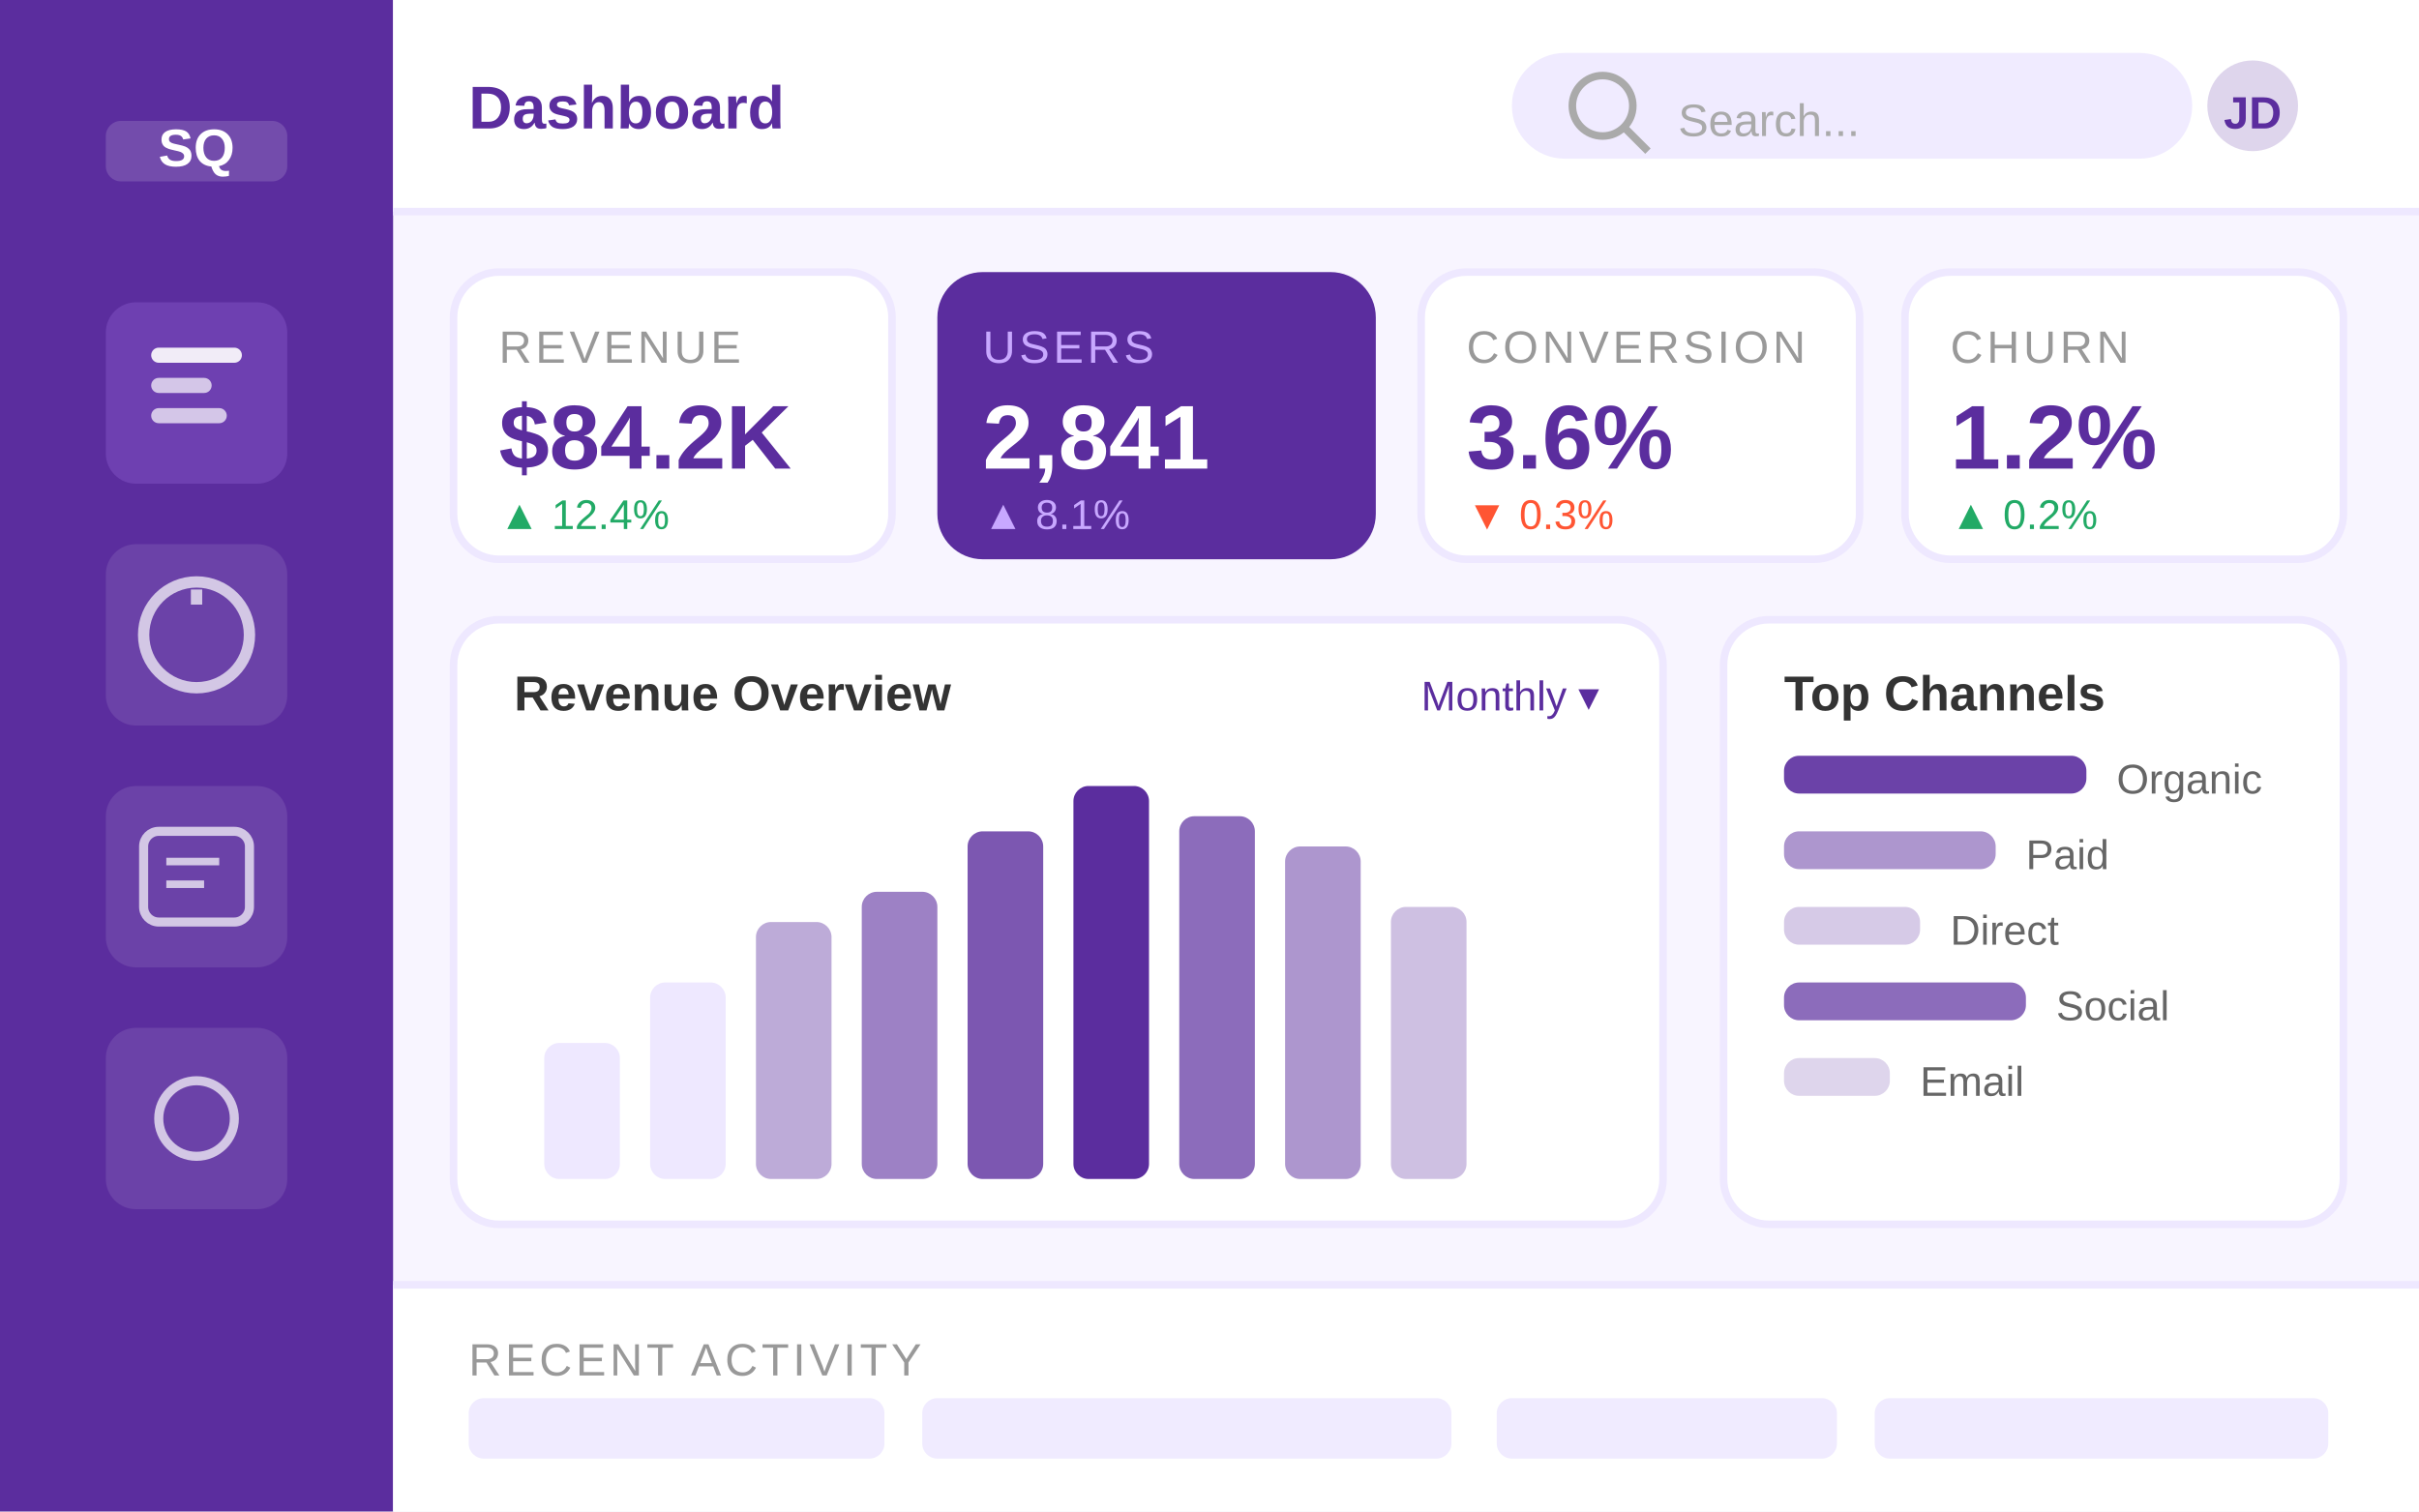
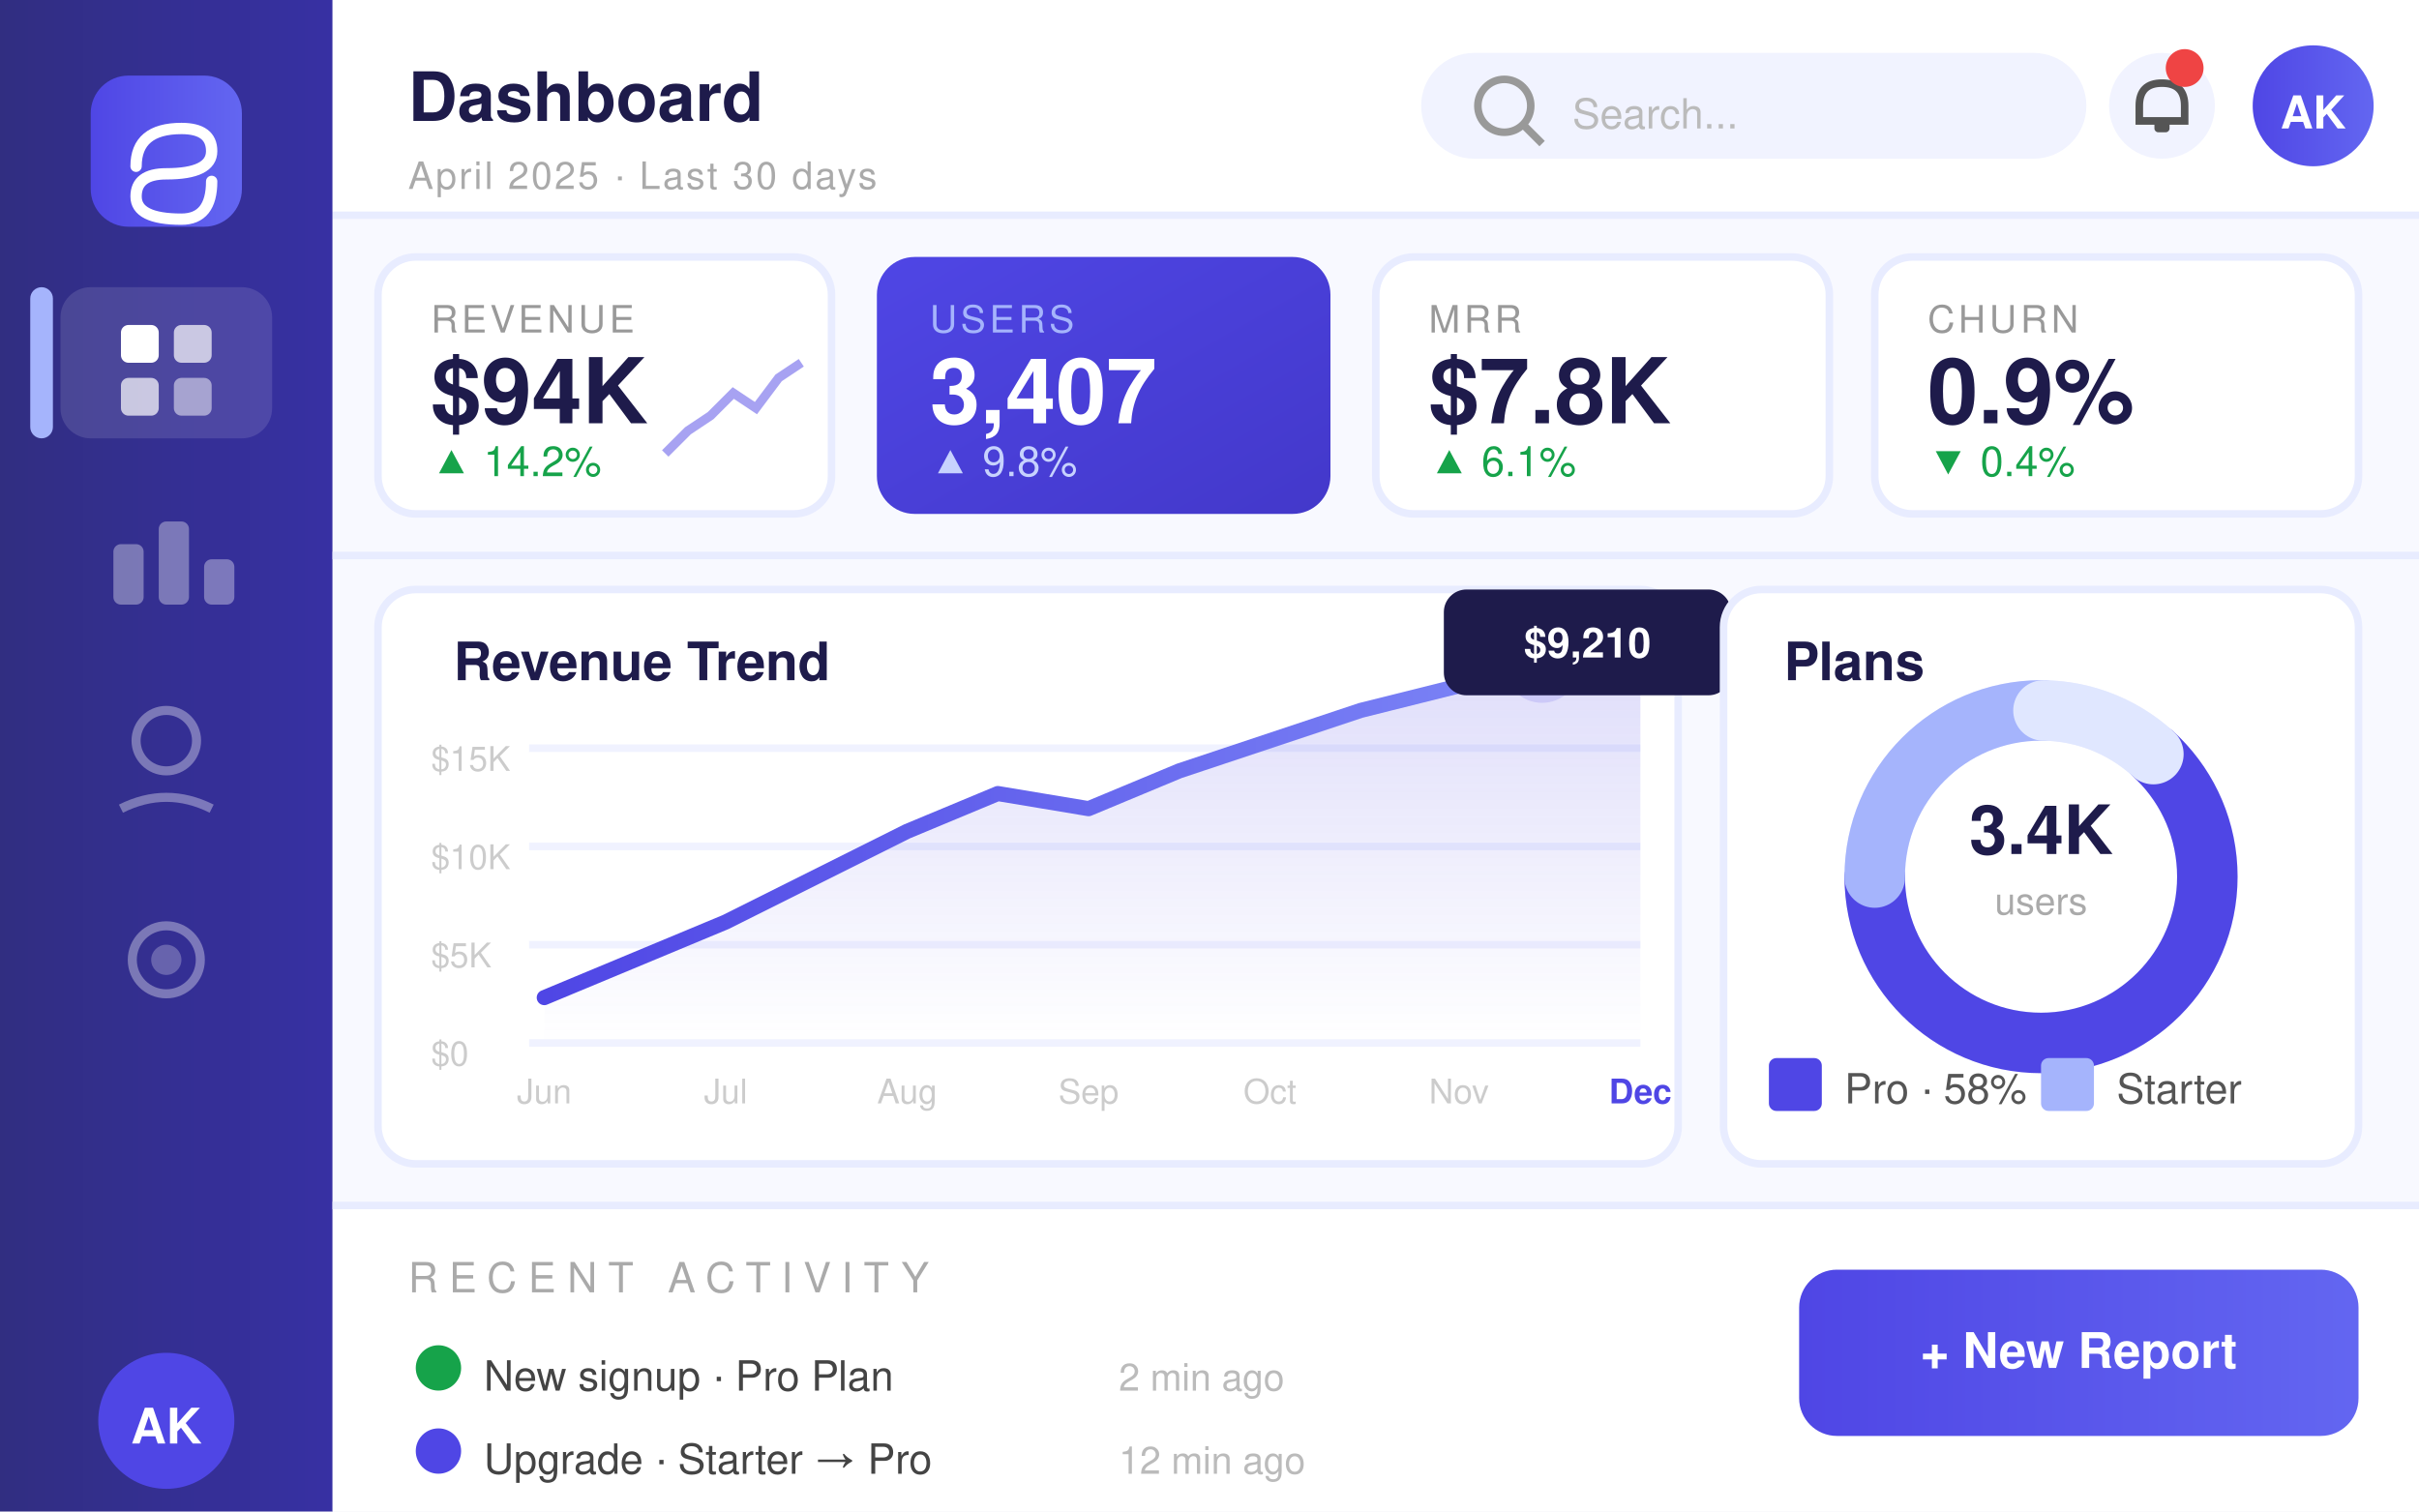
<svg xmlns="http://www.w3.org/2000/svg" width="320" height="200" viewBox="0 0 320 200">
-   <rect width="320" height="200" fill="#F8F5FF" />
-   <rect x="0" y="0" width="52" height="200" fill="#5B2D9E" />
-   <rect x="14" y="16" width="24" height="8" rx="2" fill="#FFFFFF" opacity="0.15" />
-   <text x="26" y="22" font-family="Arial" font-size="7" fill="#FFFFFF" font-weight="700" text-anchor="middle">SQ</text>
-   <rect x="14" y="40" width="24" height="24" rx="4" fill="#7B4DBE" opacity="0.6" />
-   <rect x="20" y="46" width="12" height="2" rx="1" fill="#FFFFFF" opacity="0.9" />
-   <rect x="20" y="50" width="8" height="2" rx="1" fill="#FFFFFF" opacity="0.7" />
-   <rect x="20" y="54" width="10" height="2" rx="1" fill="#FFFFFF" opacity="0.7" />
-   <rect x="14" y="72" width="24" height="24" rx="4" fill="#FFFFFF" opacity="0.1" />
-   <circle cx="26" cy="84" r="7" fill="none" stroke="#FFFFFF" stroke-width="1.5" opacity="0.7" />
-   <line x1="26" y1="78" x2="26" y2="80" stroke="#FFFFFF" stroke-width="1.5" opacity="0.7" />
-   <rect x="14" y="104" width="24" height="24" rx="4" fill="#FFFFFF" opacity="0.1" />
-   <rect x="19" y="110" width="14" height="12" rx="2" fill="none" stroke="#FFFFFF" stroke-width="1.2" opacity="0.7" />
-   <line x1="22" y1="114" x2="29" y2="114" stroke="#FFFFFF" stroke-width="1" opacity="0.7" />
-   <line x1="22" y1="117" x2="27" y2="117" stroke="#FFFFFF" stroke-width="1" opacity="0.7" />
-   <rect x="14" y="136" width="24" height="24" rx="4" fill="#FFFFFF" opacity="0.1" />
-   <circle cx="26" cy="148" r="5" fill="none" stroke="#FFFFFF" stroke-width="1.2" opacity="0.7" />
-   <rect x="52" y="0" width="268" height="28" fill="#FFFFFF" />
-   <line x1="52" y1="28" x2="320" y2="28" stroke="#EEE8FF" stroke-width="1" />
-   <text x="62" y="17" font-family="Arial" font-size="8" fill="#5B2D9E" font-weight="700">Dashboard</text>
-   <rect x="200" y="7" width="90" height="14" rx="7" fill="#F0EBFF" />
-   <circle cx="212" cy="14" r="4" fill="none" stroke="#AAA" stroke-width="1" />
-   <line x1="215" y1="17" x2="218" y2="20" stroke="#AAA" stroke-width="1" />
-   <text x="222" y="18" font-family="Arial" font-size="6" fill="#AAA">Search...</text>
-   <circle cx="298" cy="14" r="6" fill="#5B2D9E" opacity="0.2" />
-   <text x="298" y="17" font-family="Arial" font-size="6" fill="#5B2D9E" font-weight="700" text-anchor="middle">JD</text>
-   <rect x="60" y="36" width="58" height="38" rx="6" fill="#FFFFFF" />
-   <rect x="60" y="36" width="58" height="38" rx="6" fill="none" stroke="#EEE8FF" stroke-width="1" />
-   <text x="66" y="48" font-family="Arial" font-size="6" fill="#999" letter-spacing="0.5">REVENUE</text>
-   <text x="66" y="62" font-family="Arial" font-size="12" fill="#5B2D9E" font-weight="900">$84.2K</text>
-   <text x="66" y="70" font-family="Arial" font-size="5.5" fill="#22AA66">▲ 12.4%</text>
-   <rect x="124" y="36" width="58" height="38" rx="6" fill="#5B2D9E" />
-   <text x="130" y="48" font-family="Arial" font-size="6" fill="#C8A8FF" letter-spacing="0.5">USERS</text>
-   <text x="130" y="62" font-family="Arial" font-size="12" fill="#FFFFFF" font-weight="900">2,841</text>
-   <text x="130" y="70" font-family="Arial" font-size="5.5" fill="#C8A8FF">▲ 8.1%</text>
-   <rect x="188" y="36" width="58" height="38" rx="6" fill="#FFFFFF" />
-   <rect x="188" y="36" width="58" height="38" rx="6" fill="none" stroke="#EEE8FF" stroke-width="1" />
-   <text x="194" y="48" font-family="Arial" font-size="6" fill="#999" letter-spacing="0.5">CONVERSION</text>
-   <text x="194" y="62" font-family="Arial" font-size="12" fill="#5B2D9E" font-weight="900">3.6%</text>
-   <text x="194" y="70" font-family="Arial" font-size="5.5" fill="#FF5533">▼ 0.3%</text>
-   <rect x="252" y="36" width="58" height="38" rx="6" fill="#FFFFFF" />
-   <rect x="252" y="36" width="58" height="38" rx="6" fill="none" stroke="#EEE8FF" stroke-width="1" />
-   <text x="258" y="48" font-family="Arial" font-size="6" fill="#999" letter-spacing="0.5">CHURN</text>
-   <text x="258" y="62" font-family="Arial" font-size="12" fill="#5B2D9E" font-weight="900">1.2%</text>
-   <text x="258" y="70" font-family="Arial" font-size="5.5" fill="#22AA66">▲ 0.2%</text>
-   <rect x="60" y="82" width="160" height="80" rx="6" fill="#FFFFFF" />
-   <rect x="60" y="82" width="160" height="80" rx="6" fill="none" stroke="#EEE8FF" stroke-width="1" />
-   <text x="68" y="94" font-family="Arial" font-size="6.5" fill="#333" font-weight="700">Revenue Overview</text>
-   <text x="188" y="94" font-family="Arial" font-size="5.5" fill="#5B2D9E">Monthly ▾</text>
-   <rect x="72" y="138" width="10" height="18" rx="2" fill="#EEE8FF" />
-   <rect x="86" y="130" width="10" height="26" rx="2" fill="#EEE8FF" />
-   <rect x="100" y="122" width="10" height="34" rx="2" fill="#5B2D9E" opacity="0.4" />
-   <rect x="114" y="118" width="10" height="38" rx="2" fill="#5B2D9E" opacity="0.6" />
-   <rect x="128" y="110" width="10" height="46" rx="2" fill="#5B2D9E" opacity="0.8" />
-   <rect x="142" y="104" width="10" height="52" rx="2" fill="#5B2D9E" />
-   <rect x="156" y="108" width="10" height="48" rx="2" fill="#5B2D9E" opacity="0.7" />
-   <rect x="170" y="112" width="10" height="44" rx="2" fill="#5B2D9E" opacity="0.5" />
-   <rect x="184" y="120" width="10" height="36" rx="2" fill="#5B2D9E" opacity="0.3" />
-   <rect x="228" y="82" width="82" height="80" rx="6" fill="#FFFFFF" />
-   <rect x="228" y="82" width="82" height="80" rx="6" fill="none" stroke="#EEE8FF" stroke-width="1" />
-   <text x="236" y="94" font-family="Arial" font-size="6.5" fill="#333" font-weight="700">Top Channels</text>
-   <rect x="236" y="100" width="40" height="5" rx="2" fill="#5B2D9E" opacity="0.9" />
-   <text x="280" y="105" font-family="Arial" font-size="5.5" fill="#666">Organic</text>
-   <rect x="236" y="110" width="28" height="5" rx="2" fill="#5B2D9E" opacity="0.5" />
-   <text x="268" y="115" font-family="Arial" font-size="5.5" fill="#666">Paid</text>
-   <rect x="236" y="120" width="18" height="5" rx="2" fill="#5B2D9E" opacity="0.25" />
-   <text x="258" y="125" font-family="Arial" font-size="5.5" fill="#666">Direct</text>
-   <rect x="236" y="130" width="32" height="5" rx="2" fill="#5B2D9E" opacity="0.7" />
-   <text x="272" y="135" font-family="Arial" font-size="5.5" fill="#666">Social</text>
-   <rect x="236" y="140" width="14" height="5" rx="2" fill="#5B2D9E" opacity="0.2" />
-   <text x="254" y="145" font-family="Arial" font-size="5.5" fill="#666">Email</text>
-   <rect x="52" y="170" width="268" height="30" fill="#FFFFFF" />
-   <line x1="52" y1="170" x2="320" y2="170" stroke="#EEE8FF" stroke-width="1" />
-   <text x="62" y="182" font-family="Arial" font-size="6" fill="#999" letter-spacing="0.5">RECENT ACTIVITY</text>
-   <rect x="62" y="185" width="55" height="8" rx="2" fill="#F0EBFF" />
-   <rect x="122" y="185" width="70" height="8" rx="2" fill="#F0EBFF" />
-   <rect x="198" y="185" width="45" height="8" rx="2" fill="#F0EBFF" />
-   <rect x="248" y="185" width="60" height="8" rx="2" fill="#F0EBFF" />
+   <defs>
+     <linearGradient id="s_indigo" x1="0" y1="0" x2="1" y2="0">
+       <stop offset="0%" stop-color="#4F46E5" />
+       <stop offset="100%" stop-color="#6366F1" />
+     </linearGradient>
+     <linearGradient id="s_sidebar" x1="0" y1="0" x2="1" y2="0">
+       <stop offset="0%" stop-color="#312E81" />
+       <stop offset="100%" stop-color="#3730A3" />
+     </linearGradient>
+     <linearGradient id="s_bar_hi" x1="0" y1="0" x2="0" y2="1">
+       <stop offset="0%" stop-color="#4F46E5" />
+       <stop offset="100%" stop-color="#6366F1" />
+     </linearGradient>
+     <linearGradient id="s_bar_lo" x1="0" y1="0" x2="0" y2="1">
+       <stop offset="0%" stop-color="#A5B4FC" />
+       <stop offset="100%" stop-color="#C7D2FE" />
+     </linearGradient>
+     <linearGradient id="s_card_hi" x1="0" y1="0" x2="1" y2="1">
+       <stop offset="0%" stop-color="#4F46E5" />
+       <stop offset="100%" stop-color="#4338CA" />
+     </linearGradient>
+     <linearGradient id="s_line" x1="0" y1="0" x2="1" y2="0">
+       <stop offset="0%" stop-color="#4F46E5" />
+       <stop offset="100%" stop-color="#818CF8" />
+     </linearGradient>
+     <linearGradient id="s_area" x1="0" y1="0" x2="0" y2="1">
+       <stop offset="0%" stop-color="#4F46E5" stop-opacity="0.18" />
+       <stop offset="100%" stop-color="#4F46E5" stop-opacity="0" />
+     </linearGradient>
+   </defs>
+   <rect width="320" height="200" fill="#F8F9FF" />
+   <rect x="0" y="0" width="44" height="200" fill="url(#s_sidebar)" />
+   <rect x="12" y="10" width="20" height="20" rx="5" fill="url(#s_indigo)" />
+   <path d="M18 22 Q18 17 24 17 Q28 17 28 20 Q28 23 22 23 Q18 23 18 26 Q18 29 24 29 Q28 29 28 24" fill="none" stroke="#FFFFFF" stroke-width="1.5" stroke-linecap="round" />
+   <rect x="8" y="38" width="28" height="20" rx="4" fill="#FFFFFF" opacity="0.12" />
+   <rect x="4" y="38" width="3" height="20" rx="1.5" fill="#A5B4FC" />
+   <rect x="16" y="43" width="5" height="5" rx="1" fill="#FFFFFF" />
+   <rect x="23" y="43" width="5" height="5" rx="1" fill="#FFFFFF" opacity="0.7" />
+   <rect x="16" y="50" width="5" height="5" rx="1" fill="#FFFFFF" opacity="0.7" />
+   <rect x="23" y="50" width="5" height="5" rx="1" fill="#FFFFFF" opacity="0.5" />
+   <rect x="12" y="66" width="20" height="18" rx="3" fill="transparent" />
+   <rect x="15" y="72" width="4" height="8" rx="1" fill="#FFFFFF" opacity="0.35" />
+   <rect x="21" y="69" width="4" height="11" rx="1" fill="#FFFFFF" opacity="0.35" />
+   <rect x="27" y="74" width="4" height="6" rx="1" fill="#FFFFFF" opacity="0.35" />
+   <rect x="12" y="92" width="20" height="18" rx="3" fill="transparent" />
+   <circle cx="22" cy="98" r="4" fill="none" stroke="#FFFFFF" stroke-width="1.2" opacity="0.35" />
+   <path d="M16 107 Q22 104 28 107" fill="none" stroke="#FFFFFF" stroke-width="1.2" opacity="0.35" />
+   <rect x="12" y="118" width="20" height="18" rx="3" fill="transparent" />
+   <circle cx="22" cy="127" r="4.5" fill="none" stroke="#FFFFFF" stroke-width="1.2" opacity="0.35" />
+   <circle cx="22" cy="127" r="2" fill="#FFFFFF" opacity="0.25" />
+   <circle cx="22" cy="188" r="9" fill="#4F46E5" />
+   <text x="22" y="191" font-family="Helvetica, Arial, sans-serif" font-size="6.5" fill="#FFF" font-weight="700" text-anchor="middle">AK</text>
+   <rect x="44" y="0" width="276" height="28" fill="#FFFFFF" />
+   <rect x="44" y="28" width="276" height="1" fill="#E8ECFF" />
+   <text x="54" y="16" font-family="Helvetica, Arial, sans-serif" font-size="9" fill="#1E1B4B" font-weight="700">Dashboard</text>
+   <text x="54" y="25" font-family="Helvetica, Arial, sans-serif" font-size="5" fill="#AAA" letter-spacing="0.3">April 2025 · Last 30 days</text>
+   <rect x="188" y="7" width="88" height="14" rx="7" fill="#F1F3FF" />
+   <circle cx="199" cy="14" r="3.5" fill="none" stroke="#999" stroke-width="1" />
+   <line x1="201.5" y1="16.5" x2="204" y2="19" stroke="#999" stroke-width="1" />
+   <text x="208" y="17" font-family="Helvetica, Arial, sans-serif" font-size="5.5" fill="#BBB">Search...</text>
+   <circle cx="286" cy="14" r="7" fill="#F1F3FF" />
+   <path d="M283 14 Q283 11 286 11 Q289 11 289 14 L289 16 L283 16 Z" fill="none" stroke="#555" stroke-width="1" />
+   <rect x="285" y="16" width="2" height="1.5" rx="0.5" fill="#555" />
+   <circle cx="289" cy="9" r="2.5" fill="#EF4444" />
+   <circle cx="306" cy="14" r="8" fill="url(#s_indigo)" />
+   <text x="306" y="17" font-family="Helvetica, Arial, sans-serif" font-size="6" fill="#FFF" font-weight="700" text-anchor="middle">AK</text>
+   <rect x="44" y="29" width="276" height="44" fill="#F8F9FF" />
+   <rect x="50" y="34" width="60" height="34" rx="5" fill="#FFFFFF" />
+   <rect x="50" y="34" width="60" height="34" rx="5" fill="none" stroke="#E8ECFF" stroke-width="1" />
+   <text x="57" y="44" font-family="Helvetica, Arial, sans-serif" font-size="5" fill="#999" letter-spacing="0.5">REVENUE</text>
+   <text x="57" y="56" font-family="Helvetica, Arial, sans-serif" font-size="12" fill="#1E1B4B" font-weight="900">$94K</text>
+   <text x="57" y="63" font-family="Helvetica, Arial, sans-serif" font-size="5.5" fill="#16A34A">▲ 14.2%</text>
+   <polyline points="88,60 91,57 94,55 97,52 100,54 103,50 106,48" fill="none" stroke="#4F46E5" stroke-width="1.2" opacity="0.5" />
+   <rect x="116" y="34" width="60" height="34" rx="5" fill="url(#s_card_hi)" />
+   <text x="123" y="44" font-family="Helvetica, Arial, sans-serif" font-size="5" fill="#A5B4FC" letter-spacing="0.5">USERS</text>
+   <text x="123" y="56" font-family="Helvetica, Arial, sans-serif" font-size="12" fill="#FFFFFF" font-weight="900">3,407</text>
+   <text x="123" y="63" font-family="Helvetica, Arial, sans-serif" font-size="5.5" fill="#C7D2FE">▲ 9.8%</text>
+   <rect x="182" y="34" width="60" height="34" rx="5" fill="#FFFFFF" />
+   <rect x="182" y="34" width="60" height="34" rx="5" fill="none" stroke="#E8ECFF" stroke-width="1" />
+   <text x="189" y="44" font-family="Helvetica, Arial, sans-serif" font-size="5" fill="#999" letter-spacing="0.5">MRR</text>
+   <text x="189" y="56" font-family="Helvetica, Arial, sans-serif" font-size="12" fill="#1E1B4B" font-weight="900">$7.8K</text>
+   <text x="189" y="63" font-family="Helvetica, Arial, sans-serif" font-size="5.5" fill="#16A34A">▲ 6.1%</text>
+   <rect x="248" y="34" width="64" height="34" rx="5" fill="#FFFFFF" />
+   <rect x="248" y="34" width="64" height="34" rx="5" fill="none" stroke="#E8ECFF" stroke-width="1" />
+   <text x="255" y="44" font-family="Helvetica, Arial, sans-serif" font-size="5" fill="#999" letter-spacing="0.5">CHURN</text>
+   <text x="255" y="56" font-family="Helvetica, Arial, sans-serif" font-size="12" fill="#1E1B4B" font-weight="900">0.9%</text>
+   <text x="255" y="63" font-family="Helvetica, Arial, sans-serif" font-size="5.5" fill="#16A34A">▼ 0.4%</text>
+   <rect x="44" y="73" width="276" height="86" fill="#F8F9FF" />
+   <rect x="44" y="73" width="276" height="1" fill="#E8ECFF" />
+   <rect x="50" y="78" width="172" height="76" rx="5" fill="#FFFFFF" />
+   <rect x="50" y="78" width="172" height="76" rx="5" fill="none" stroke="#E8ECFF" stroke-width="1" />
+   <text x="60" y="90" font-family="Helvetica, Arial, sans-serif" font-size="7" fill="#1E1B4B" font-weight="700">Revenue Trend</text>
+   <text x="196" y="90" font-family="Helvetica, Arial, sans-serif" font-size="5.5" fill="#4F46E5">Monthly ▾</text>
+   <text x="57" y="102" font-family="Helvetica, Arial, sans-serif" font-size="4.5" fill="#CCC">$15K</text>
+   <text x="57" y="115" font-family="Helvetica, Arial, sans-serif" font-size="4.5" fill="#CCC">$10K</text>
+   <text x="57" y="128" font-family="Helvetica, Arial, sans-serif" font-size="4.5" fill="#CCC">$5K</text>
+   <text x="57" y="141" font-family="Helvetica, Arial, sans-serif" font-size="4.5" fill="#CCC">$0</text>
+   <line x1="70" y1="99" x2="217" y2="99" stroke="#F0F2FF" stroke-width="1" />
+   <line x1="70" y1="112" x2="217" y2="112" stroke="#F0F2FF" stroke-width="1" />
+   <line x1="70" y1="125" x2="217" y2="125" stroke="#F0F2FF" stroke-width="1" />
+   <line x1="70" y1="138" x2="217" y2="138" stroke="#F0F2FF" stroke-width="1" />
+   <path d="M72,132 L84,127 L96,122 L108,116 L120,110 L132,105 L144,107 L156,102 L168,98 L180,94 L192,91 L204,88 L217,88 L217,138 L72,138 Z" fill="url(#s_area)" />
+   <polyline points="72,132 84,127 96,122 108,116 120,110 132,105 144,107 156,102 168,98 180,94 192,91 204,88 217,88" fill="none" stroke="url(#s_line)" stroke-width="2" stroke-linecap="round" stroke-linejoin="round" />
+   <circle cx="204" cy="88" r="3" fill="#4F46E5" />
+   <circle cx="217" cy="88" r="2.5" fill="#4F46E5" />
+   <circle cx="204" cy="88" r="5" fill="#4F46E5" opacity="0.15" />
+   <rect x="191" y="78" width="38" height="14" rx="3" fill="#1E1B4B" />
+   <text x="210" y="87" font-family="Helvetica, Arial, sans-serif" font-size="5.5" fill="#FFFFFF" font-weight="700" text-anchor="middle">$9,210</text>
+   <text x="72" y="146" font-family="Helvetica, Arial, sans-serif" font-size="4.5" fill="#CCC" text-anchor="middle">Jun</text>
+   <text x="96" y="146" font-family="Helvetica, Arial, sans-serif" font-size="4.5" fill="#CCC" text-anchor="middle">Jul</text>
+   <text x="120" y="146" font-family="Helvetica, Arial, sans-serif" font-size="4.5" fill="#CCC" text-anchor="middle">Aug</text>
+   <text x="144" y="146" font-family="Helvetica, Arial, sans-serif" font-size="4.5" fill="#CCC" text-anchor="middle">Sep</text>
+   <text x="168" y="146" font-family="Helvetica, Arial, sans-serif" font-size="4.5" fill="#CCC" text-anchor="middle">Oct</text>
+   <text x="193" y="146" font-family="Helvetica, Arial, sans-serif" font-size="4.5" fill="#CCC" text-anchor="middle">Nov</text>
+   <text x="217" y="146" font-family="Helvetica, Arial, sans-serif" font-size="4.5" fill="#4F46E5" font-weight="700" text-anchor="middle">Dec</text>
+   <rect x="228" y="78" width="84" height="76" rx="5" fill="#FFFFFF" />
+   <rect x="228" y="78" width="84" height="76" rx="5" fill="none" stroke="#E8ECFF" stroke-width="1" />
+   <text x="236" y="90" font-family="Helvetica, Arial, sans-serif" font-size="7" fill="#1E1B4B" font-weight="700">Plans</text>
+   <circle cx="270" cy="116" r="22" fill="none" stroke="#EEF0FF" stroke-width="8" />
+   <circle cx="270" cy="116" r="22" fill="none" stroke="#4F46E5" stroke-width="8" stroke-dasharray="87 51" stroke-dashoffset="18" stroke-linecap="round" />
+   <circle cx="270" cy="116" r="22" fill="none" stroke="#A5B4FC" stroke-width="8" stroke-dasharray="35 103" stroke-dashoffset="-69" stroke-linecap="round" />
+   <circle cx="270" cy="116" r="22" fill="none" stroke="#E0E7FF" stroke-width="8" stroke-dasharray="16 122" stroke-dashoffset="-104" stroke-linecap="round" />
+   <text x="270" y="113" font-family="Helvetica, Arial, sans-serif" font-size="9" fill="#1E1B4B" font-weight="900" text-anchor="middle">3.4K</text>
+   <text x="270" y="121" font-family="Helvetica, Arial, sans-serif" font-size="5" fill="#AAA" text-anchor="middle">users</text>
+   <rect x="234" y="140" width="7" height="7" rx="1" fill="#4F46E5" />
+   <text x="244" y="146" font-family="Helvetica, Arial, sans-serif" font-size="5.5" fill="#555">Pro · 58%</text>
+   <rect x="270" y="140" width="7" height="7" rx="1" fill="#A5B4FC" />
+   <text x="280" y="146" font-family="Helvetica, Arial, sans-serif" font-size="5.5" fill="#555">Starter</text>
+   <rect x="44" y="159" width="276" height="41" fill="#FFFFFF" />
+   <rect x="44" y="159" width="276" height="1" fill="#E8ECFF" />
+   <text x="54" y="171" font-family="Helvetica, Arial, sans-serif" font-size="5.5" fill="#AAA" letter-spacing="1.5">RECENT ACTIVITY</text>
+   <circle cx="58" cy="181" r="3" fill="#16A34A" />
+   <text x="64" y="184" font-family="Helvetica, Arial, sans-serif" font-size="5.5" fill="#444">New signup · Pro Plan</text>
+   <text x="148" y="184" font-family="Helvetica, Arial, sans-serif" font-size="5" fill="#BBB">2 min ago</text>
+   <circle cx="58" cy="192" r="3" fill="#4F46E5" />
+   <text x="64" y="195" font-family="Helvetica, Arial, sans-serif" font-size="5.5" fill="#444">Upgrade · Starter → Pro</text>
+   <text x="148" y="195" font-family="Helvetica, Arial, sans-serif" font-size="5" fill="#BBB">12 min ago</text>
+   <rect x="238" y="168" width="74" height="22" rx="5" fill="url(#s_indigo)" />
+   <text x="275" y="181" font-family="Helvetica, Arial, sans-serif" font-size="6.5" fill="#FFF" font-weight="700" text-anchor="middle">+ New Report</text>
</svg>
